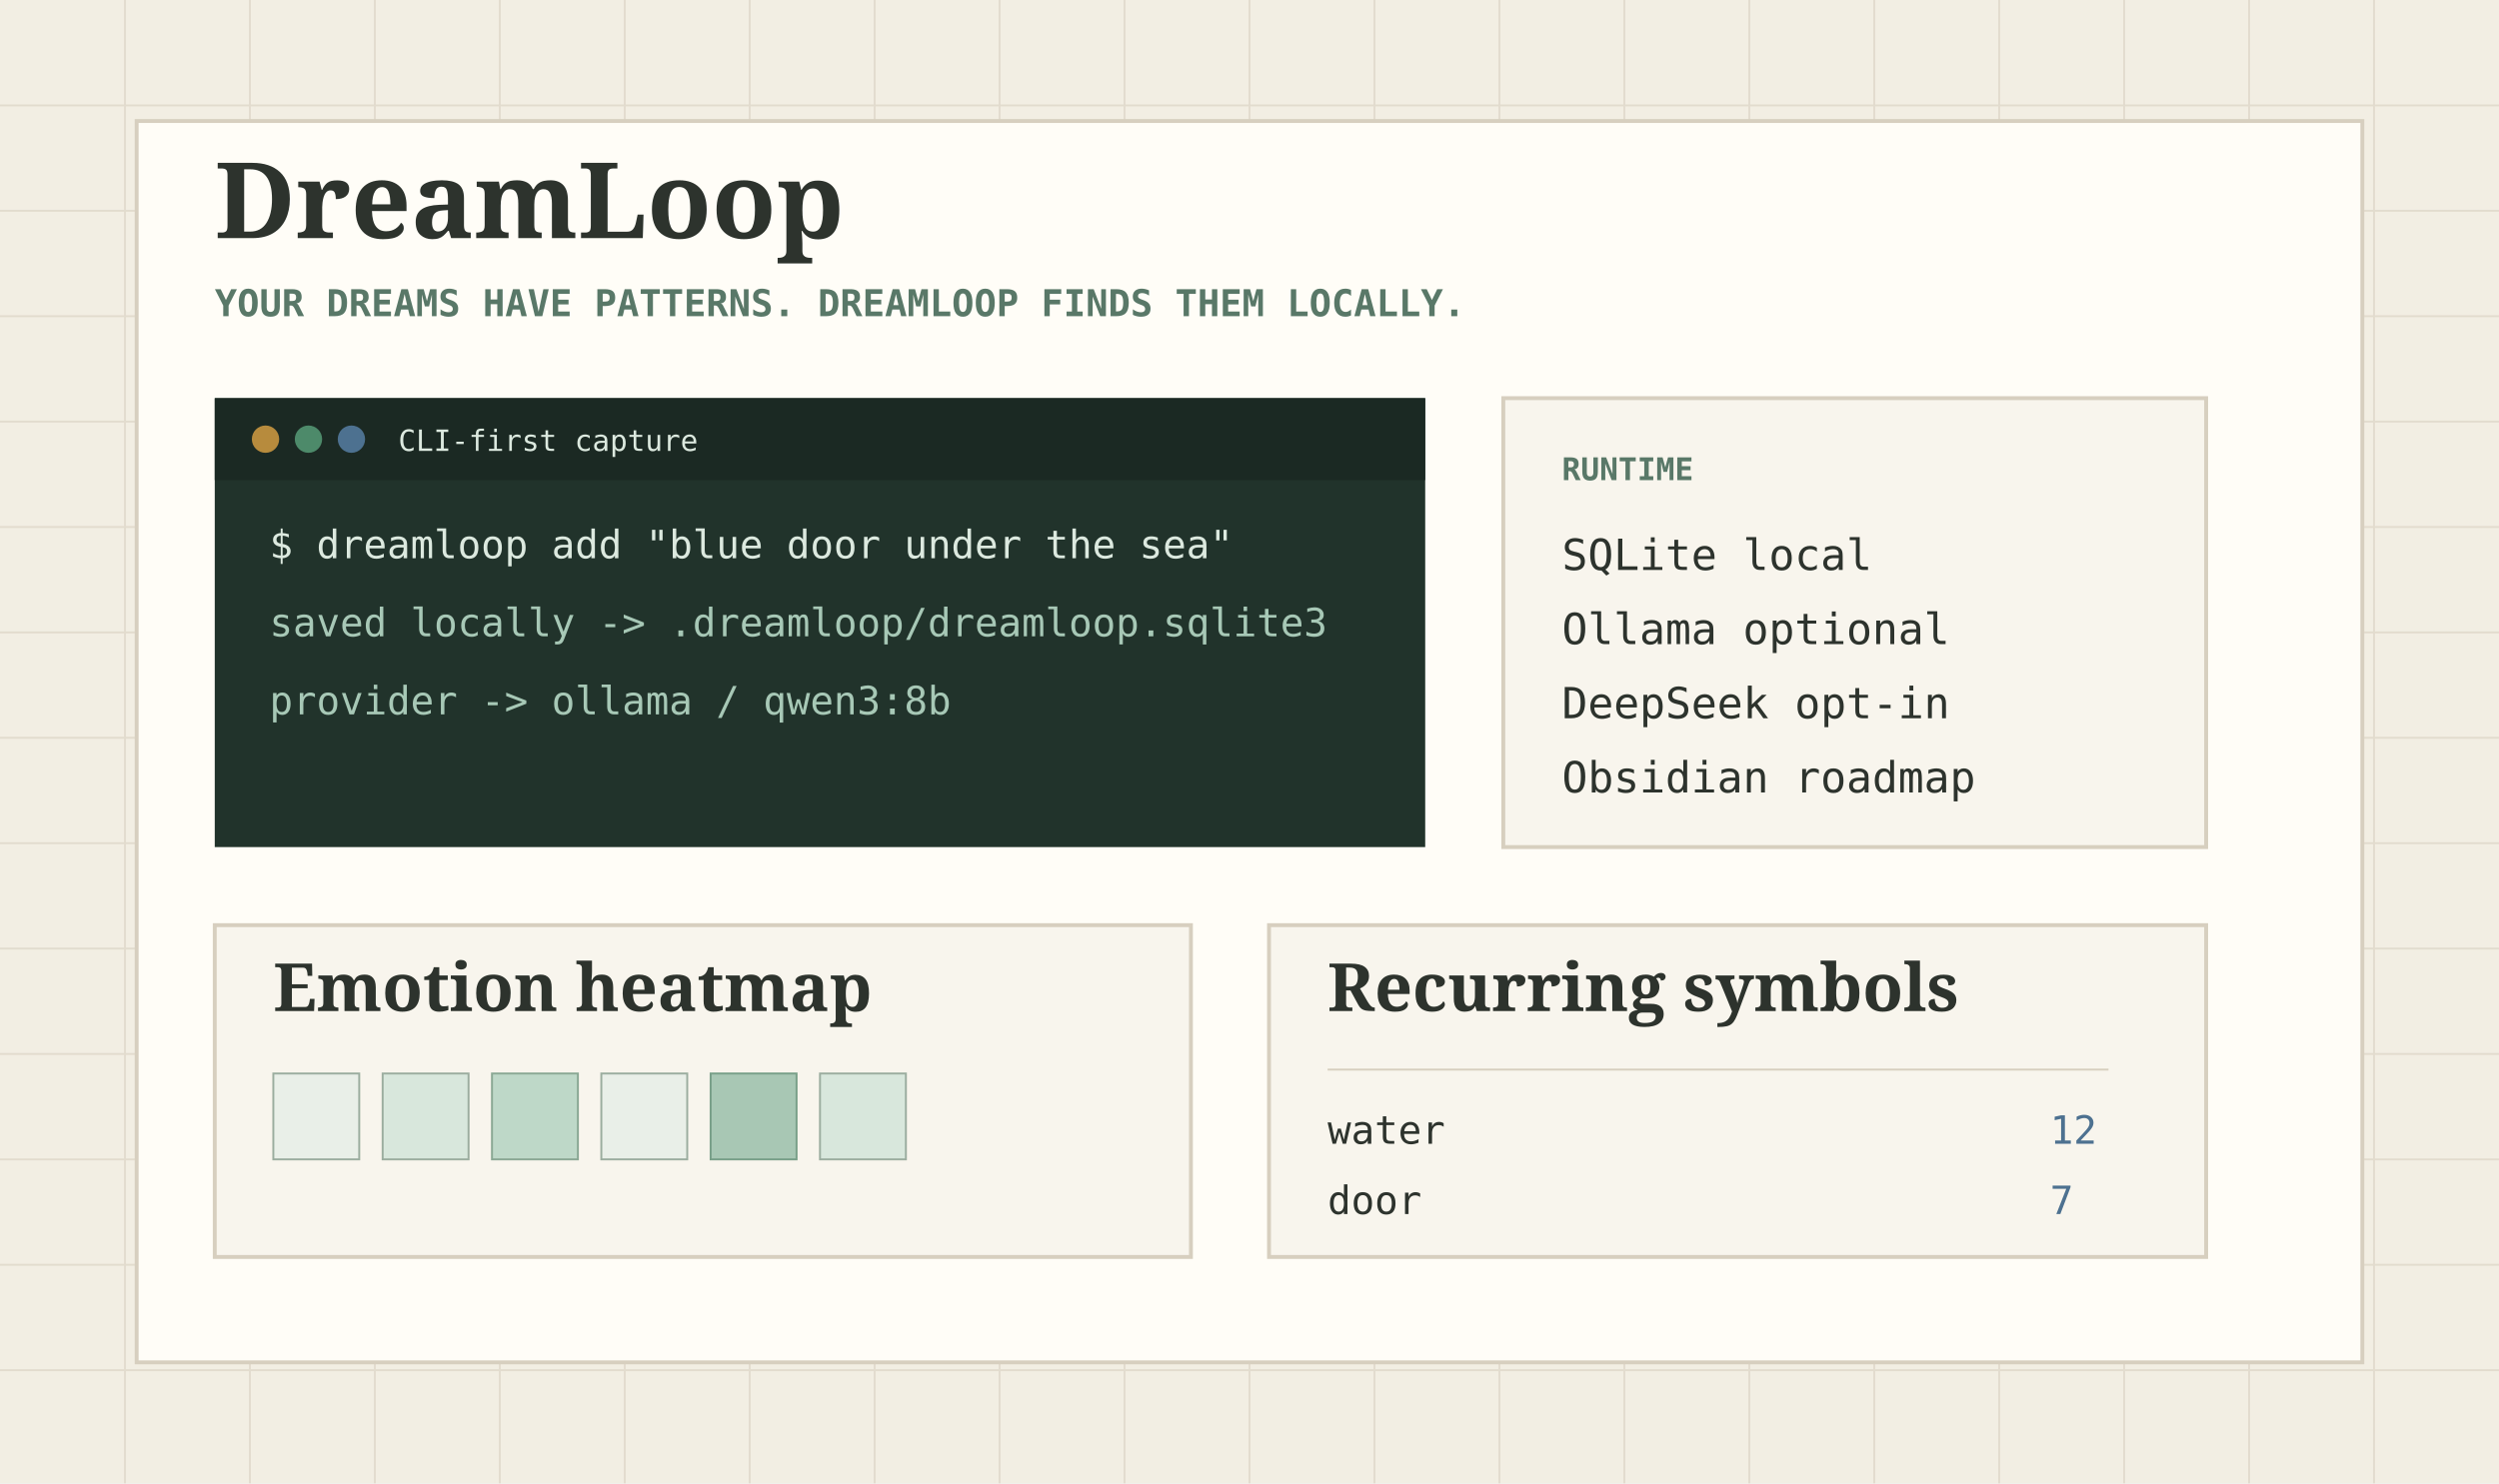
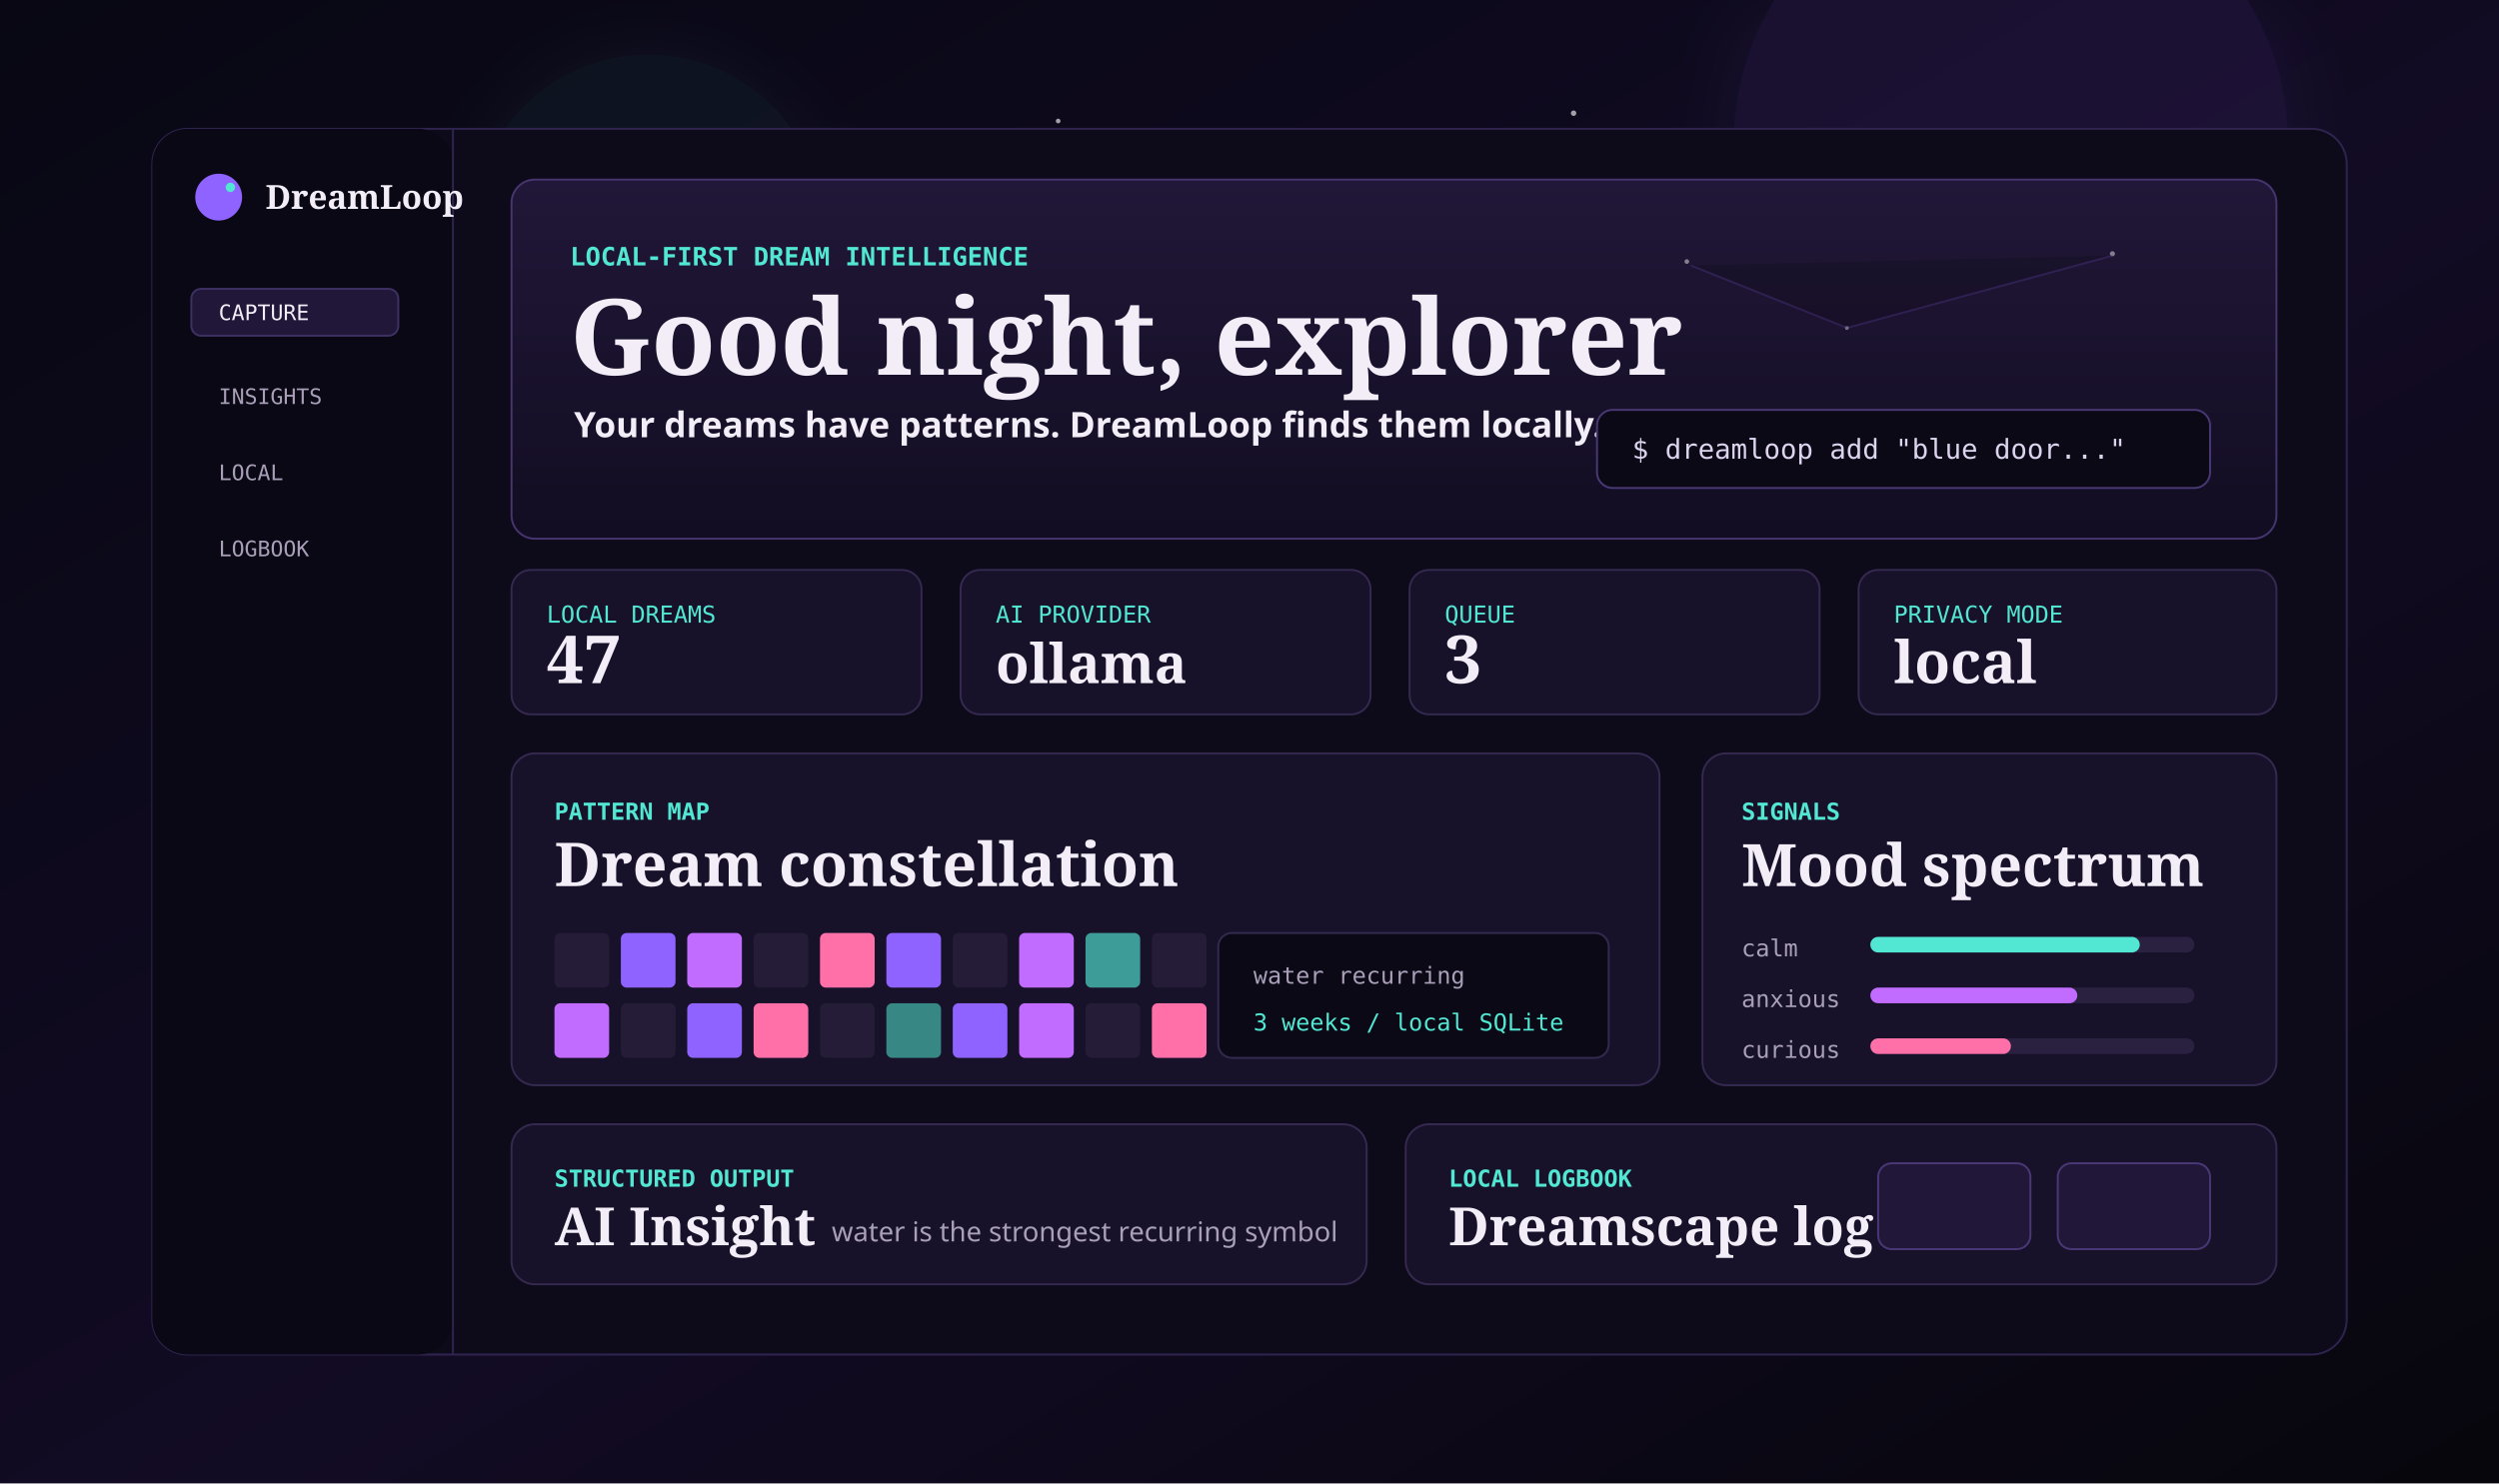
<svg xmlns="http://www.w3.org/2000/svg" width="1280" height="760" viewBox="0 0 1280 760" role="img" aria-labelledby="title desc">
-   <rect width="1280" height="760" fill="#f2eee3" />
-   <g stroke="#d6cdbd" stroke-width="1" opacity=".55">
-     <path d="M0 54H1280M0 108H1280M0 162H1280M0 216H1280M0 270H1280M0 324H1280M0 378H1280M0 432H1280M0 486H1280M0 540H1280M0 594H1280M0 648H1280M0 702H1280" />
-     <path d="M64 0V760M128 0V760M192 0V760M256 0V760M320 0V760M384 0V760M448 0V760M512 0V760M576 0V760M640 0V760M704 0V760M768 0V760M832 0V760M896 0V760M960 0V760M1024 0V760M1088 0V760M1152 0V760M1216 0V760" />
+   <defs>
+     <linearGradient id="bg" x1="0" y1="0" x2="1" y2="1">
+       <stop offset="0" stop-color="#080713" />
+       <stop offset=".55" stop-color="#120b24" />
+       <stop offset="1" stop-color="#07060c" />
+     </linearGradient>
+     <linearGradient id="panel" x1="0" y1="0" x2="0" y2="1">
+       <stop offset="0" stop-color="#211738" />
+       <stop offset="1" stop-color="#120d22" />
+     </linearGradient>
+     <linearGradient id="heat" x1="0" y1="0" x2="1" y2="1">
+       <stop offset="0" stop-color="#8e63ff" />
+       <stop offset=".58" stop-color="#c16cff" />
+       <stop offset="1" stop-color="#ff6fa8" />
+     </linearGradient>
+     <filter id="glow" x="-20%" y="-20%" width="140%" height="140%">
+       <feGaussianBlur stdDeviation="18" result="blur" />
+       <feMerge>
+         <feMergeNode in="blur" />
+         <feMergeNode in="SourceGraphic" />
+       </feMerge>
+     </filter>
+   </defs>
+   <rect width="1280" height="760" fill="url(#bg)" />
+   <g opacity=".42">
+     <circle cx="1030" cy="74" r="142" fill="#8e63ff" opacity=".2" filter="url(#glow)" />
+     <circle cx="332" cy="118" r="90" fill="#52e7d2" opacity=".12" filter="url(#glow)" />
+     <circle cx="1050" cy="520" r="118" fill="#ff6fa8" opacity=".12" filter="url(#glow)" />
  </g>
-   <rect x="70" y="62" width="1140" height="636" fill="#fffdf7" stroke="#d7cfbf" stroke-width="2" />
-   <text x="110" y="122" fill="#2d332d" font-family="Georgia, serif" font-size="54" font-weight="700">DreamLoop</text>
-   <text x="110" y="162" fill="#597868" font-family="Consolas, monospace" font-size="19" font-weight="700">YOUR DREAMS HAVE PATTERNS. DREAMLOOP FINDS THEM LOCALLY.</text>
-   <rect x="110" y="204" width="620" height="230" fill="#21332b" />
-   <rect x="110" y="204" width="620" height="42" fill="#1b2923" />
-   <circle cx="136" cy="225" r="7" fill="#b78b3d" />
-   <circle cx="158" cy="225" r="7" fill="#4d8a6a" />
-   <circle cx="180" cy="225" r="7" fill="#4d7190" />
-   <text x="204" y="231" fill="#dce9df" font-family="Consolas, monospace" font-size="15">CLI-first capture</text>
-   <text x="138" y="286" fill="#dce9df" font-family="Consolas, monospace" font-size="20">$ dreamloop add "blue door under the sea"</text>
-   <text x="138" y="326" fill="#a7c8b6" font-family="Consolas, monospace" font-size="20">saved locally -&gt; .dreamloop/dreamloop.sqlite3</text>
-   <text x="138" y="366" fill="#a7c8b6" font-family="Consolas, monospace" font-size="20">provider -&gt; ollama / qwen3:8b</text>
-   <rect x="770" y="204" width="360" height="230" fill="#f8f5ed" stroke="#d7cfbf" stroke-width="2" />
-   <text x="800" y="246" fill="#597868" font-family="Consolas, monospace" font-size="16" font-weight="700">RUNTIME</text>
-   <text x="800" y="292" fill="#2d332d" font-family="Consolas, monospace" font-size="22">SQLite local</text>
-   <text x="800" y="330" fill="#2d332d" font-family="Consolas, monospace" font-size="22">Ollama optional</text>
-   <text x="800" y="368" fill="#2d332d" font-family="Consolas, monospace" font-size="22">DeepSeek opt-in</text>
-   <text x="800" y="406" fill="#2d332d" font-family="Consolas, monospace" font-size="22">Obsidian roadmap</text>
-   <rect x="110" y="474" width="500" height="170" fill="#f8f5ed" stroke="#d7cfbf" stroke-width="2" />
-   <text x="140" y="518" fill="#2d332d" font-family="Georgia, serif" font-size="34" font-weight="700">Emotion heatmap</text>
-   <g transform="translate(140 550)">
-     <rect width="44" height="44" fill="#e9efe8" stroke="#9bad9f" />
-     <rect x="56" width="44" height="44" fill="#d8e7dc" stroke="#9bad9f" />
-     <rect x="112" width="44" height="44" fill="#bed8c8" stroke="#8aa894" />
-     <rect x="168" width="44" height="44" fill="#e9efe8" stroke="#9bad9f" />
-     <rect x="224" width="44" height="44" fill="#a8c7b4" stroke="#789f88" />
-     <rect x="280" width="44" height="44" fill="#d8e7dc" stroke="#9bad9f" />
+   <g fill="#ffffff" opacity=".62">
+     <circle cx="278" cy="70" r="1.4" />
+     <circle cx="354" cy="122" r="1" />
+     <circle cx="542" cy="62" r="1.2" />
+     <circle cx="724" cy="96" r="1" />
+     <circle cx="806" cy="58" r="1.4" />
+     <circle cx="984" cy="132" r="1.1" />
+     <circle cx="1162" cy="92" r="1.3" />
+     <circle cx="474" cy="282" r="1" />
+     <circle cx="1082" cy="306" r="1.3" />
+     <circle cx="742" cy="624" r="1.2" />
+     <circle cx="1124" cy="636" r="1" />
  </g>
-   <rect x="650" y="474" width="480" height="170" fill="#f8f5ed" stroke="#d7cfbf" stroke-width="2" />
-   <text x="680" y="518" fill="#2d332d" font-family="Georgia, serif" font-size="34" font-weight="700">Recurring symbols</text>
-   <line x1="680" y1="548" x2="1080" y2="548" stroke="#d7cfbf" />
-   <text x="680" y="586" fill="#2d332d" font-family="Consolas, monospace" font-size="20">water</text>
-   <text x="1050" y="586" fill="#4d7190" font-family="Consolas, monospace" font-size="20">12</text>
-   <text x="680" y="622" fill="#2d332d" font-family="Consolas, monospace" font-size="20">door</text>
-   <text x="1050" y="622" fill="#4d7190" font-family="Consolas, monospace" font-size="20">7</text>
+   <rect x="78" y="66" width="1124" height="628" rx="18" fill="#0d0a19" stroke="#2f2450" />
+   <rect x="78" y="66" width="154" height="628" rx="18" fill="#0a0814" />
+   <path d="M232 66v628" stroke="#2f2450" />
+   <circle cx="112" cy="101" r="12" fill="#8e63ff" />
+   <circle cx="118" cy="96" r="2.4" fill="#52e7d2" />
+   <text x="136" y="107" fill="#f3edf7" font-family="Georgia, serif" font-size="17" font-weight="700">DreamLoop</text>
+   <g font-family="Consolas, monospace" font-size="11" fill="#a99fb9">
+     <rect x="98" y="148" width="106" height="24" rx="5" fill="#211738" stroke="#3d3163" />
+     <text x="112" y="164" fill="#f3edf7">CAPTURE</text>
+     <text x="112" y="207">INSIGHTS</text>
+     <text x="112" y="246">LOCAL</text>
+     <text x="112" y="285">LOGBOOK</text>
+   </g>
+   <g transform="translate(262 92)">
+     <rect x="0" y="0" width="904" height="184" rx="12" fill="url(#panel)" stroke="#46356f" />
+     <g opacity=".45">
+       <circle cx="602" cy="42" r="1.2" fill="#fff" />
+       <circle cx="684" cy="76" r="1" fill="#fff" />
+       <circle cx="820" cy="38" r="1.3" fill="#fff" />
+       <path d="M604 44 684 76 820 39" stroke="#8e63ff" opacity=".35" />
+     </g>
+     <text x="30" y="44" fill="#52e7d2" font-family="Consolas, monospace" font-size="13" font-weight="700">LOCAL-FIRST DREAM INTELLIGENCE</text>
+     <text x="30" y="100" fill="#f3edf7" font-family="Georgia, serif" font-size="54" font-weight="700">Good night, explorer</text>
+     <text x="32" y="132" fill="#f3edf7" font-family="Segoe UI, sans-serif" font-size="18" font-weight="700">Your dreams have patterns. DreamLoop finds them locally.</text>
+     <rect x="556" y="118" width="314" height="40" rx="8" fill="#0b0915" stroke="#493875" />
+     <text x="574" y="143" fill="#dcd4ef" font-family="Consolas, monospace" font-size="14">$ dreamloop add "blue door..."</text>
+   </g>
+   <g transform="translate(262 292)">
+     <g>
+       <rect width="210" height="74" rx="10" fill="#171129" stroke="#35294f" />
+       <text x="18" y="27" fill="#52e7d2" font-family="Consolas, monospace" font-size="12">LOCAL DREAMS</text>
+       <text x="18" y="58" fill="#f3edf7" font-family="Georgia, serif" font-size="34" font-weight="700">47</text>
+     </g>
+     <g transform="translate(230 0)">
+       <rect width="210" height="74" rx="10" fill="#171129" stroke="#35294f" />
+       <text x="18" y="27" fill="#52e7d2" font-family="Consolas, monospace" font-size="12">AI PROVIDER</text>
+       <text x="18" y="58" fill="#f3edf7" font-family="Georgia, serif" font-size="28" font-weight="700">ollama</text>
+     </g>
+     <g transform="translate(460 0)">
+       <rect width="210" height="74" rx="10" fill="#171129" stroke="#35294f" />
+       <text x="18" y="27" fill="#52e7d2" font-family="Consolas, monospace" font-size="12">QUEUE</text>
+       <text x="18" y="58" fill="#f3edf7" font-family="Georgia, serif" font-size="34" font-weight="700">3</text>
+     </g>
+     <g transform="translate(690 0)">
+       <rect width="214" height="74" rx="10" fill="#171129" stroke="#35294f" />
+       <text x="18" y="27" fill="#52e7d2" font-family="Consolas, monospace" font-size="12">PRIVACY MODE</text>
+       <text x="18" y="58" fill="#f3edf7" font-family="Georgia, serif" font-size="30" font-weight="700">local</text>
+     </g>
+   </g>
+   <g transform="translate(262 386)">
+     <rect width="588" height="170" rx="12" fill="#171129" stroke="#35294f" />
+     <text x="22" y="34" fill="#52e7d2" font-family="Consolas, monospace" font-size="12" font-weight="700">PATTERN MAP</text>
+     <text x="22" y="68" fill="#f3edf7" font-family="Georgia, serif" font-size="31" font-weight="700">Dream constellation</text>
+     <g transform="translate(22 92)">
+       <rect width="28" height="28" rx="3" fill="#251c38" />
+       <rect x="34" width="28" height="28" rx="3" fill="#8e63ff" />
+       <rect x="68" width="28" height="28" rx="3" fill="#c16cff" />
+       <rect x="102" width="28" height="28" rx="3" fill="#251c38" />
+       <rect x="136" width="28" height="28" rx="3" fill="#ff6fa8" />
+       <rect x="170" width="28" height="28" rx="3" fill="#8e63ff" />
+       <rect x="204" width="28" height="28" rx="3" fill="#251c38" />
+       <rect x="238" width="28" height="28" rx="3" fill="#c16cff" />
+       <rect x="272" width="28" height="28" rx="3" fill="#52e7d2" opacity=".65" />
+       <rect x="306" width="28" height="28" rx="3" fill="#251c38" />
+       <rect y="36" width="28" height="28" rx="3" fill="#c16cff" />
+       <rect x="34" y="36" width="28" height="28" rx="3" fill="#251c38" />
+       <rect x="68" y="36" width="28" height="28" rx="3" fill="#8e63ff" />
+       <rect x="102" y="36" width="28" height="28" rx="3" fill="#ff6fa8" />
+       <rect x="136" y="36" width="28" height="28" rx="3" fill="#251c38" />
+       <rect x="170" y="36" width="28" height="28" rx="3" fill="#52e7d2" opacity=".55" />
+       <rect x="204" y="36" width="28" height="28" rx="3" fill="#8e63ff" />
+       <rect x="238" y="36" width="28" height="28" rx="3" fill="#c16cff" />
+       <rect x="272" y="36" width="28" height="28" rx="3" fill="#251c38" />
+       <rect x="306" y="36" width="28" height="28" rx="3" fill="#ff6fa8" />
+       <rect x="340" y="0" width="200" height="64" rx="7" fill="#0c0916" stroke="#35294f" />
+       <text x="358" y="26" fill="#a99fb9" font-family="Consolas, monospace" font-size="12">water recurring</text>
+       <text x="358" y="50" fill="#52e7d2" font-family="Consolas, monospace" font-size="12">3 weeks / local SQLite</text>
+     </g>
+   </g>
+   <g transform="translate(872 386)">
+     <rect width="294" height="170" rx="12" fill="#171129" stroke="#35294f" />
+     <text x="20" y="34" fill="#52e7d2" font-family="Consolas, monospace" font-size="12" font-weight="700">SIGNALS</text>
+     <text x="20" y="68" fill="#f3edf7" font-family="Georgia, serif" font-size="30" font-weight="700">Mood spectrum</text>
+     <g font-family="Consolas, monospace" font-size="12" fill="#a99fb9">
+       <text x="20" y="104">calm</text>
+       <rect x="86" y="94" width="166" height="8" rx="4" fill="#2a2140" />
+       <rect x="86" y="94" width="138" height="8" rx="4" fill="#52e7d2" />
+       <text x="20" y="130">anxious</text>
+       <rect x="86" y="120" width="166" height="8" rx="4" fill="#2a2140" />
+       <rect x="86" y="120" width="106" height="8" rx="4" fill="#c16cff" />
+       <text x="20" y="156">curious</text>
+       <rect x="86" y="146" width="166" height="8" rx="4" fill="#2a2140" />
+       <rect x="86" y="146" width="72" height="8" rx="4" fill="#ff6fa8" />
+     </g>
+   </g>
+   <g transform="translate(262 576)">
+     <rect width="438" height="82" rx="12" fill="#171129" stroke="#35294f" />
+     <text x="22" y="32" fill="#52e7d2" font-family="Consolas, monospace" font-size="12" font-weight="700">STRUCTURED OUTPUT</text>
+     <text x="22" y="62" fill="#f3edf7" font-family="Georgia, serif" font-size="27" font-weight="700">AI Insight</text>
+     <text x="164" y="60" fill="#a99fb9" font-family="Segoe UI, sans-serif" font-size="14">water is the strongest recurring symbol</text>
+   </g>
+   <g transform="translate(720 576)">
+     <rect width="446" height="82" rx="12" fill="#171129" stroke="#35294f" />
+     <text x="22" y="32" fill="#52e7d2" font-family="Consolas, monospace" font-size="12" font-weight="700">LOCAL LOGBOOK</text>
+     <text x="22" y="62" fill="#f3edf7" font-family="Georgia, serif" font-size="27" font-weight="700">Dreamscape log</text>
+     <rect x="242" y="20" width="78" height="44" rx="7" fill="#211738" stroke="#493875" />
+     <rect x="334" y="20" width="78" height="44" rx="7" fill="#211738" stroke="#493875" />
+   </g>
</svg>
